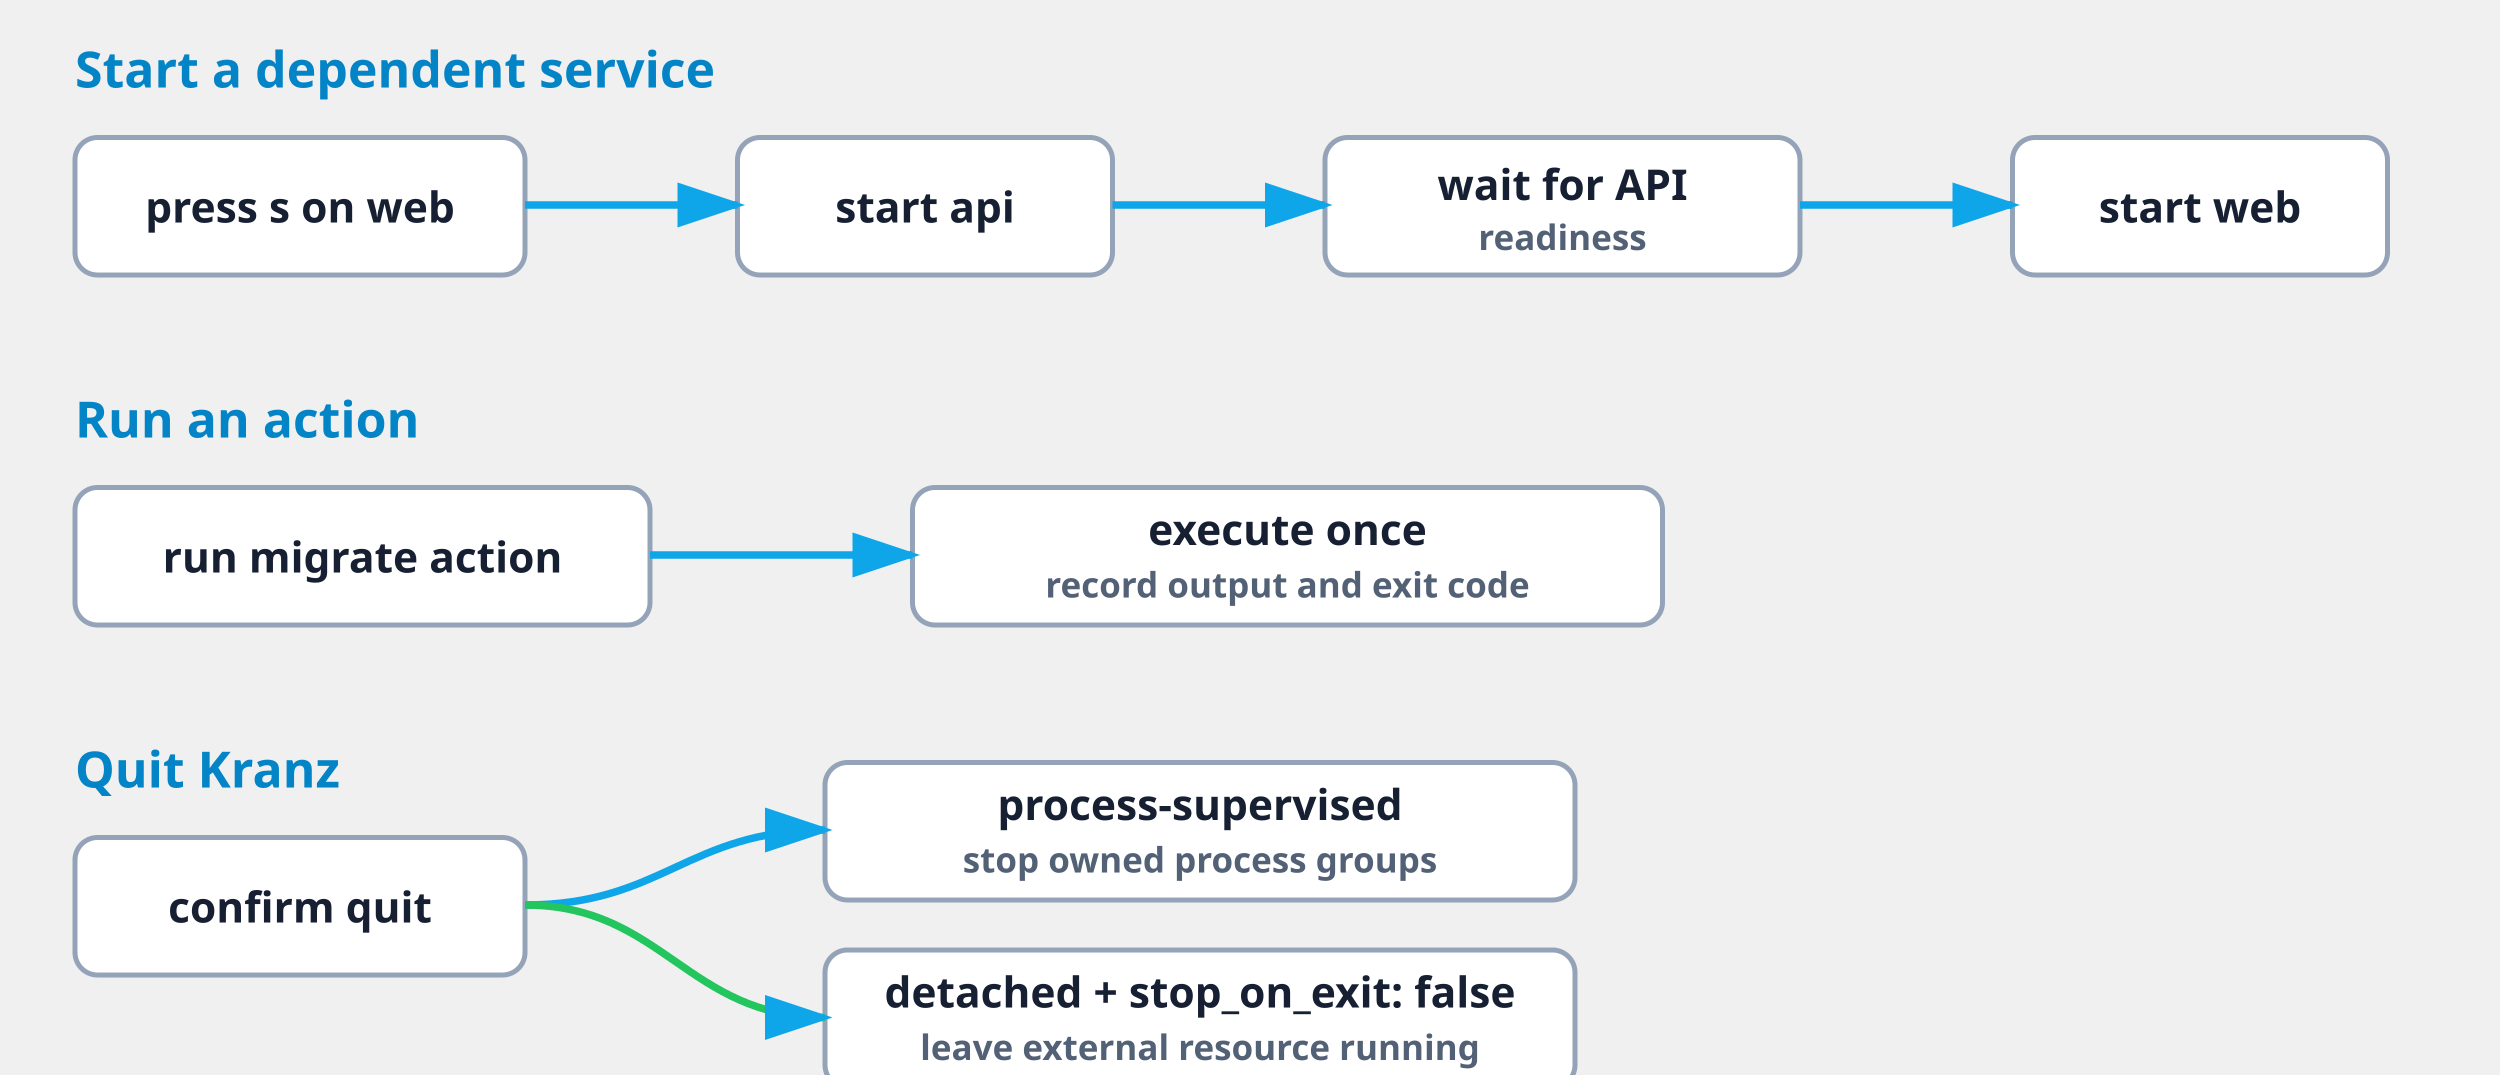
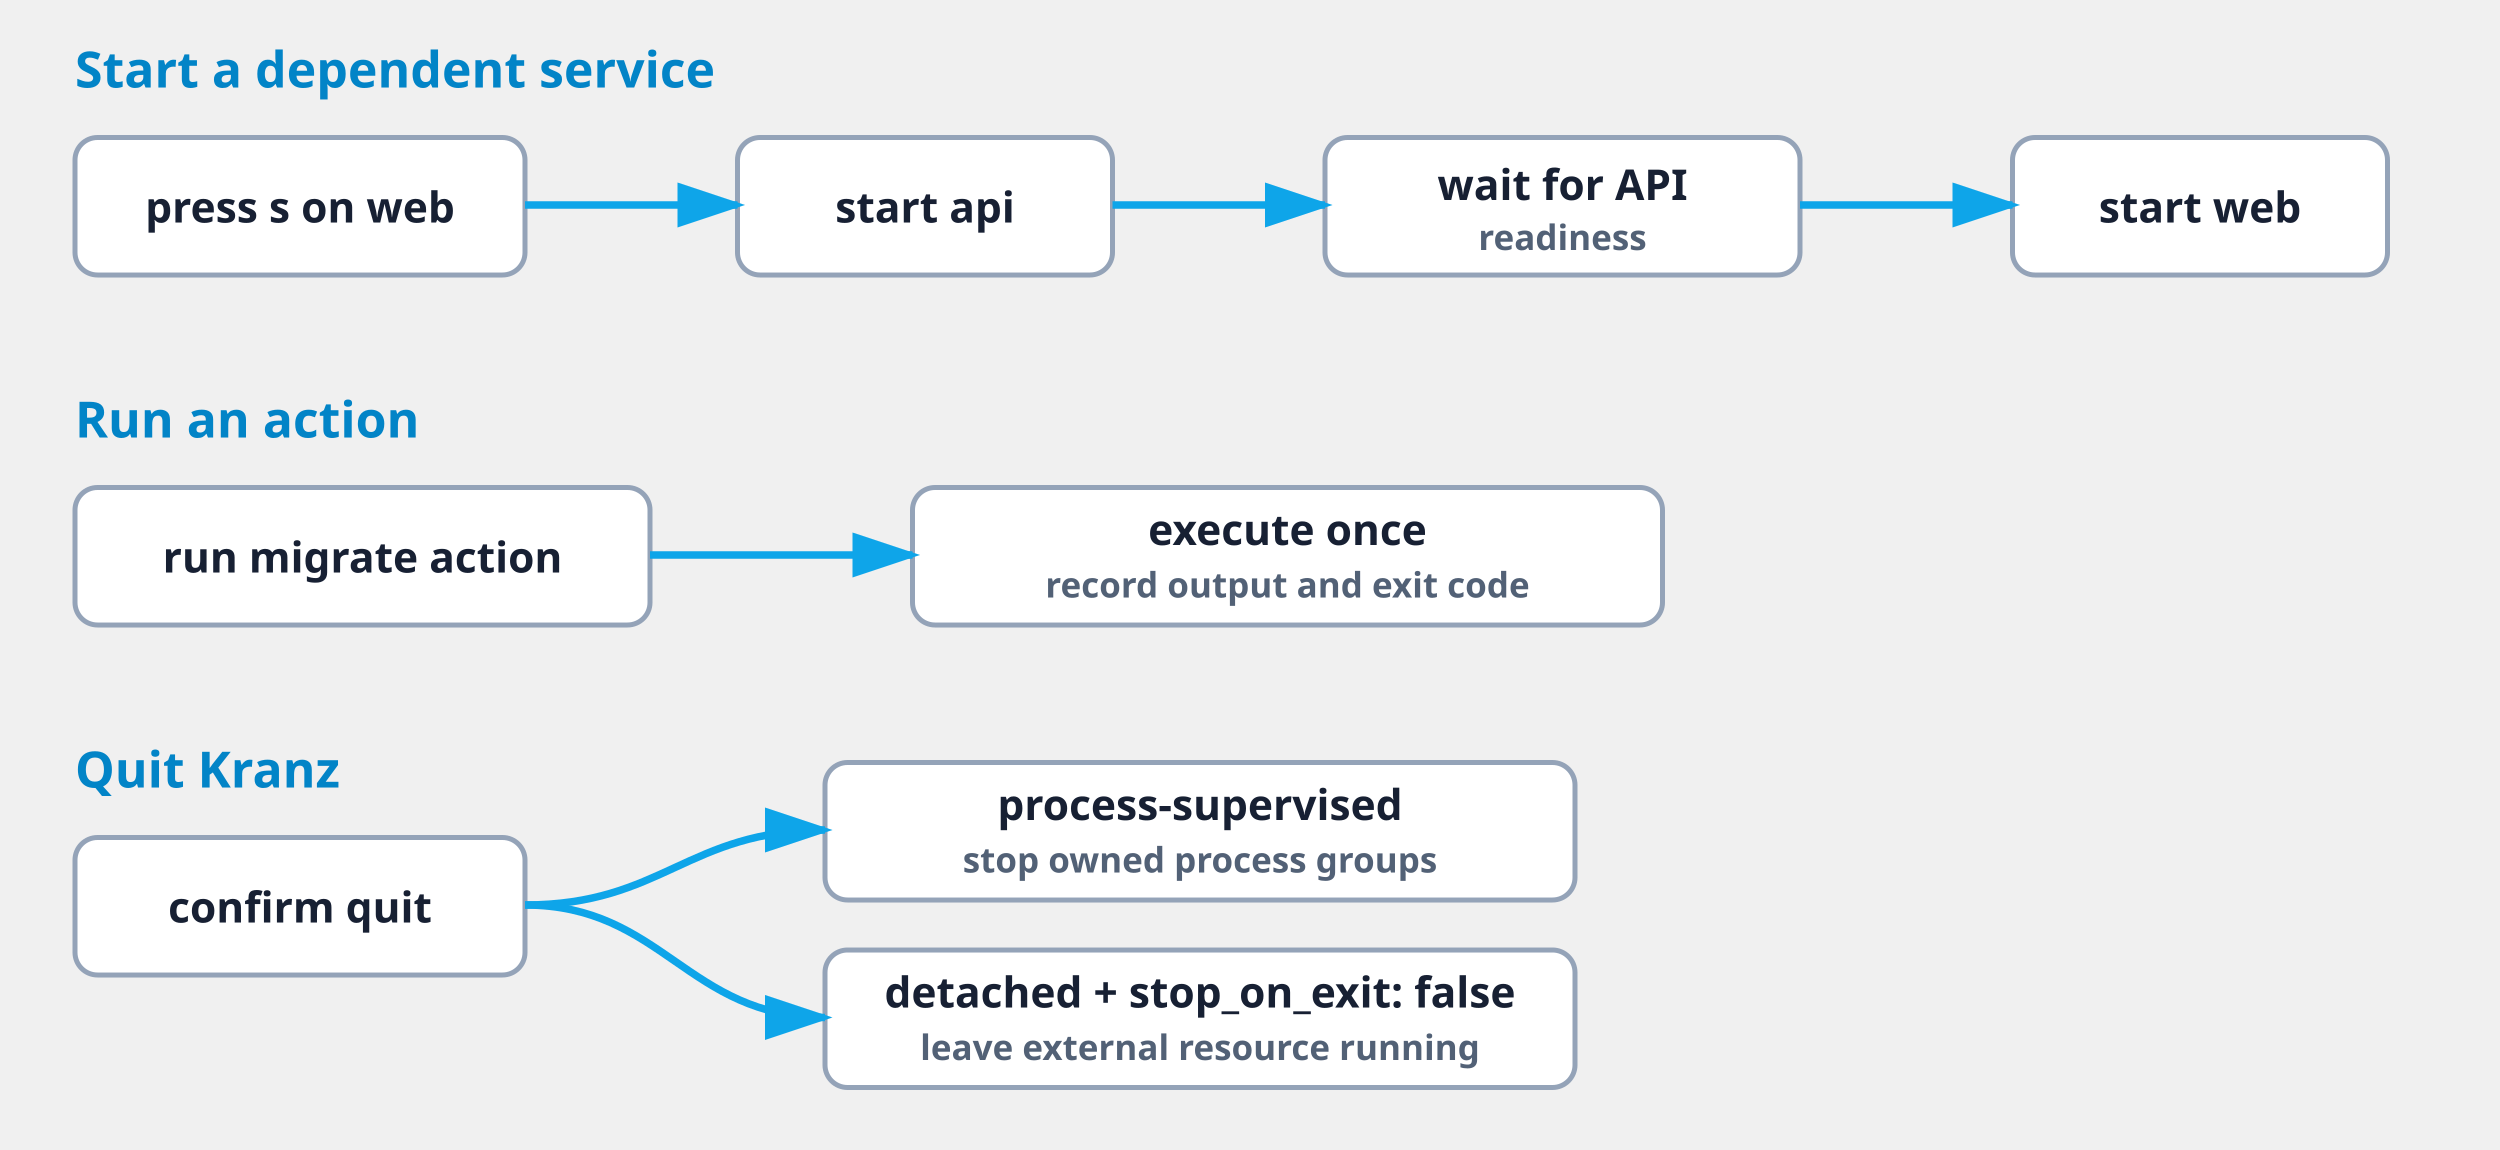
- <svg xmlns="http://www.w3.org/2000/svg" viewBox="0 0 1000 430" role="img" aria-labelledby="title desc">
-   <style>text{font:600 17px ui-sans-serif,system-ui;fill:#172033}.box{fill:#fff;stroke:#94a3b8;stroke-width:2}.edge{fill:none;stroke:#0ea5e9;stroke-width:3}.green{stroke:#22c55e}.note{font-size:14px;fill:#526176}.heading{font-size:20px;fill:#0284c7}@media(prefers-color-scheme:dark){text{fill:#e7edf5}.box{fill:#111923;stroke:#526176}.note{fill:#9aa8b8}.heading{fill:#38bdf8}}</style>
+ <svg xmlns="http://www.w3.org/2000/svg" viewBox="0 0 1000 460" role="img" aria-labelledby="title desc">
+   <style>text{font:600 17px ui-sans-serif,system-ui;fill:#172033}.box{fill:#fff;stroke:#94a3b8;stroke-width:2}.edge{fill:none;stroke:#0ea5e9;stroke-width:3}.note{font-size:14px;fill:#526176}.heading{font-size:20px;fill:#0284c7}@media(prefers-color-scheme:dark){text{fill:#e7edf5}.box{fill:#111923;stroke:#526176}.note{fill:#9aa8b8}.heading{fill:#38bdf8}}</style>
  <defs>
    <marker id="arrow" markerWidth="10" markerHeight="10" refX="8" refY="3" orient="auto">
      <path d="M0 0L9 3L0 6Z" fill="#0ea5e9" />
    </marker>
  </defs>
  <text class="heading" x="30" y="35">Start a dependent service</text>
  <rect class="box" x="30" y="55" width="180" height="55" rx="9" />
  <text x="120" y="89" text-anchor="middle">press s on web</text>
  <rect class="box" x="295" y="55" width="150" height="55" rx="9" />
  <text x="370" y="89" text-anchor="middle">start api</text>
  <rect class="box" x="530" y="55" width="190" height="55" rx="9" />
  <text x="625" y="80" text-anchor="middle">wait for API</text>
  <text class="note" x="625" y="100" text-anchor="middle">readiness</text>
  <rect class="box" x="805" y="55" width="150" height="55" rx="9" />
  <text x="880" y="89" text-anchor="middle">start web</text>
  <path class="edge" d="M210 82H295" marker-end="url(#arrow)" />
  <path class="edge" d="M445 82H530" marker-end="url(#arrow)" />
  <path class="edge" d="M720 82H805" marker-end="url(#arrow)" />
  <text class="heading" x="30" y="175">Run an action</text>
  <rect class="box" x="30" y="195" width="230" height="55" rx="9" />
  <text x="145" y="229" text-anchor="middle">run migrate action</text>
  <rect class="box" x="365" y="195" width="300" height="55" rx="9" />
  <text x="515" y="218" text-anchor="middle">execute once</text>
  <text class="note" x="515" y="239" text-anchor="middle">record output and exit code</text>
  <path class="edge" d="M260 222H365" marker-end="url(#arrow)" />
  <text class="heading" x="30" y="315">Quit Kranz</text>
  <rect class="box" x="30" y="335" width="180" height="55" rx="9" />
  <text x="120" y="369" text-anchor="middle">confirm quit</text>
  <rect class="box" x="330" y="305" width="300" height="55" rx="9" />
  <text x="480" y="328" text-anchor="middle">process-supervised</text>
  <text class="note" x="480" y="349" text-anchor="middle">stop owned process groups</text>
  <rect class="box" x="330" y="380" width="300" height="55" rx="9" />
  <text x="480" y="403" text-anchor="middle">detached + stop_on_exit: false</text>
  <text class="note" x="480" y="424" text-anchor="middle">leave external resource running</text>
  <path class="edge" d="M210 362C265 362 275 332 330 332" marker-end="url(#arrow)" />
-   <path class="edge green" d="M210 362C265 362 275 407 330 407" marker-end="url(#arrow)" />
+   <path class="edge" d="M210 362C265 362 275 407 330 407" marker-end="url(#arrow)" />
</svg>
